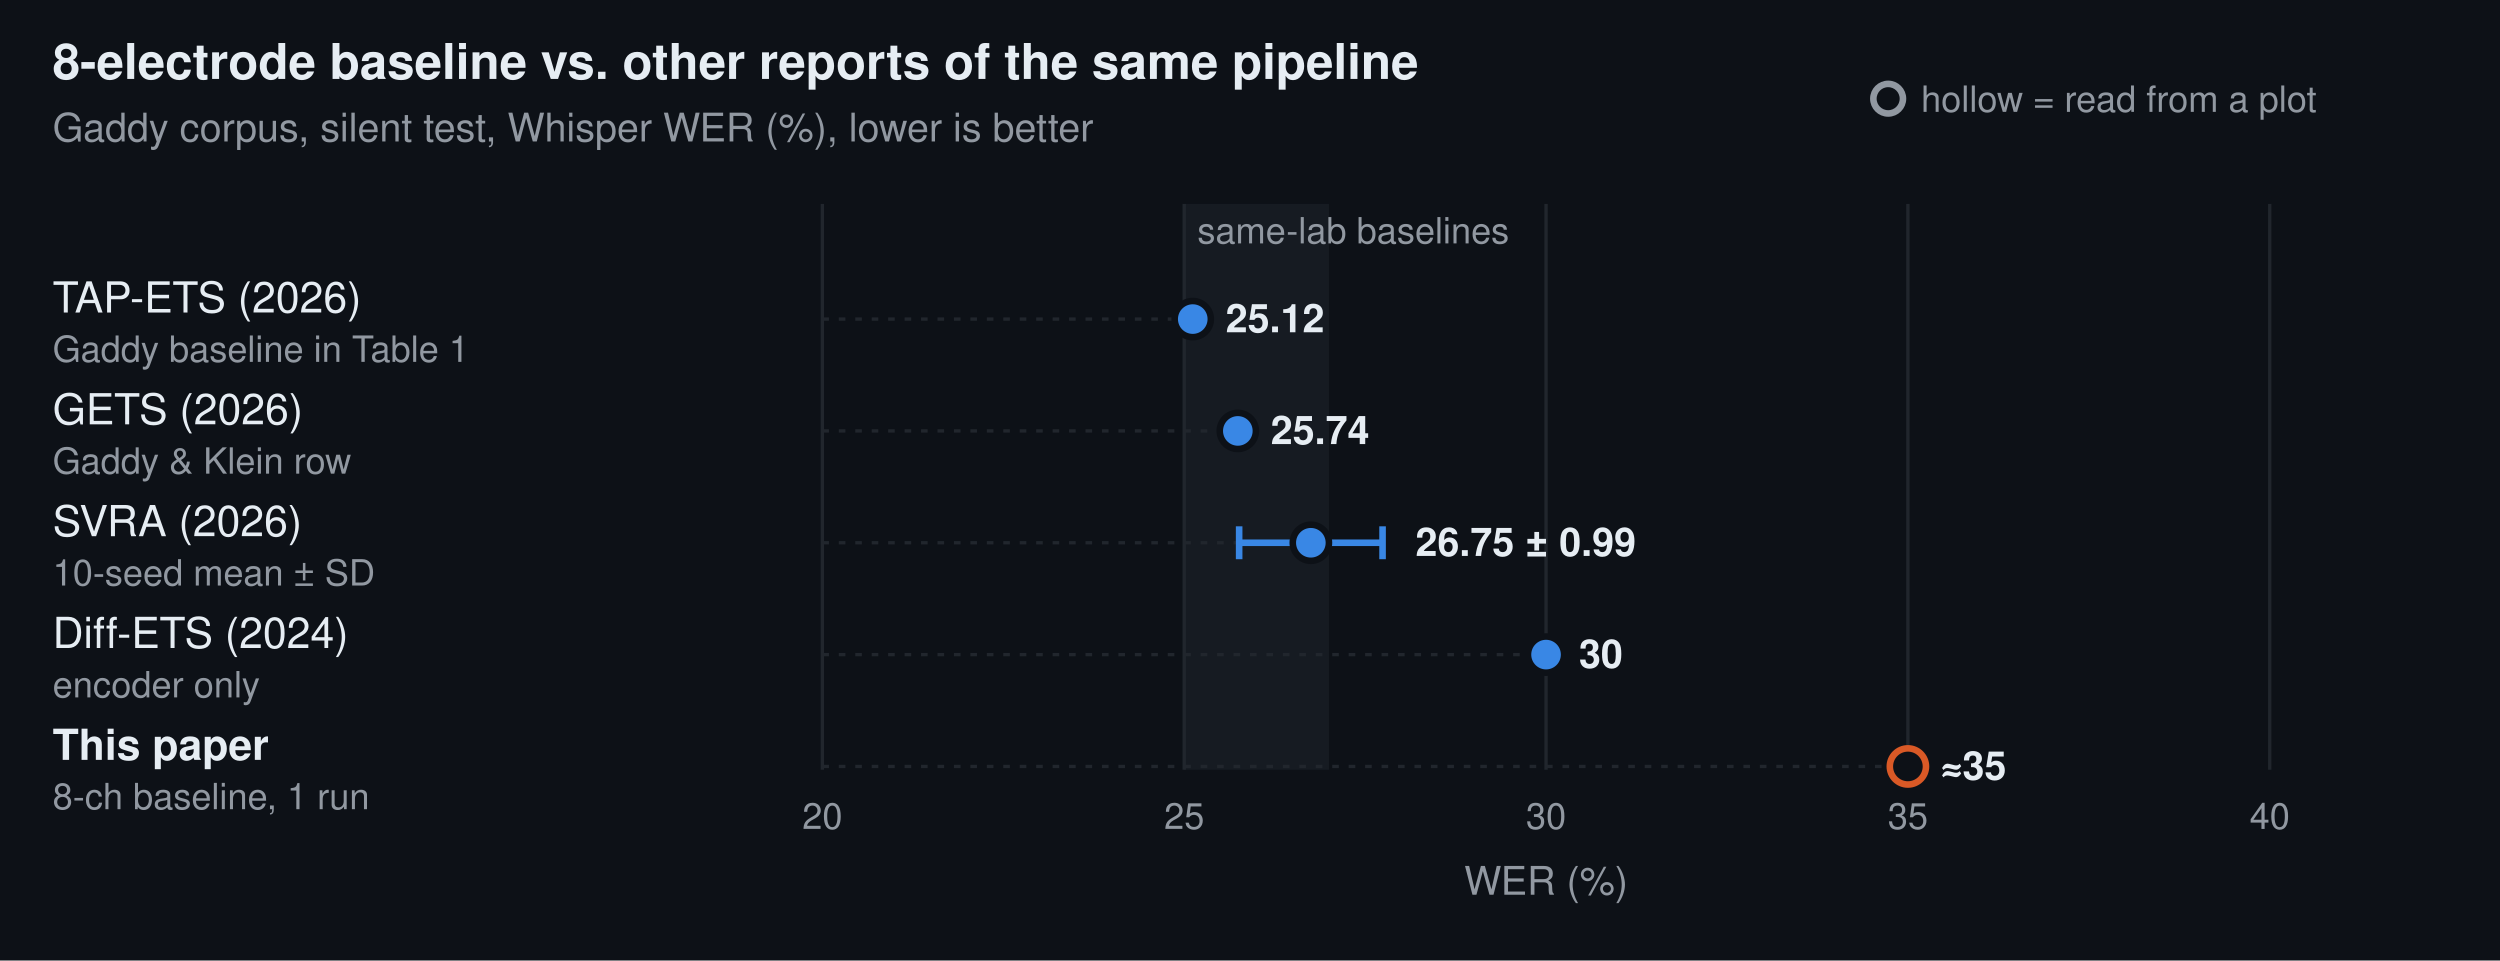
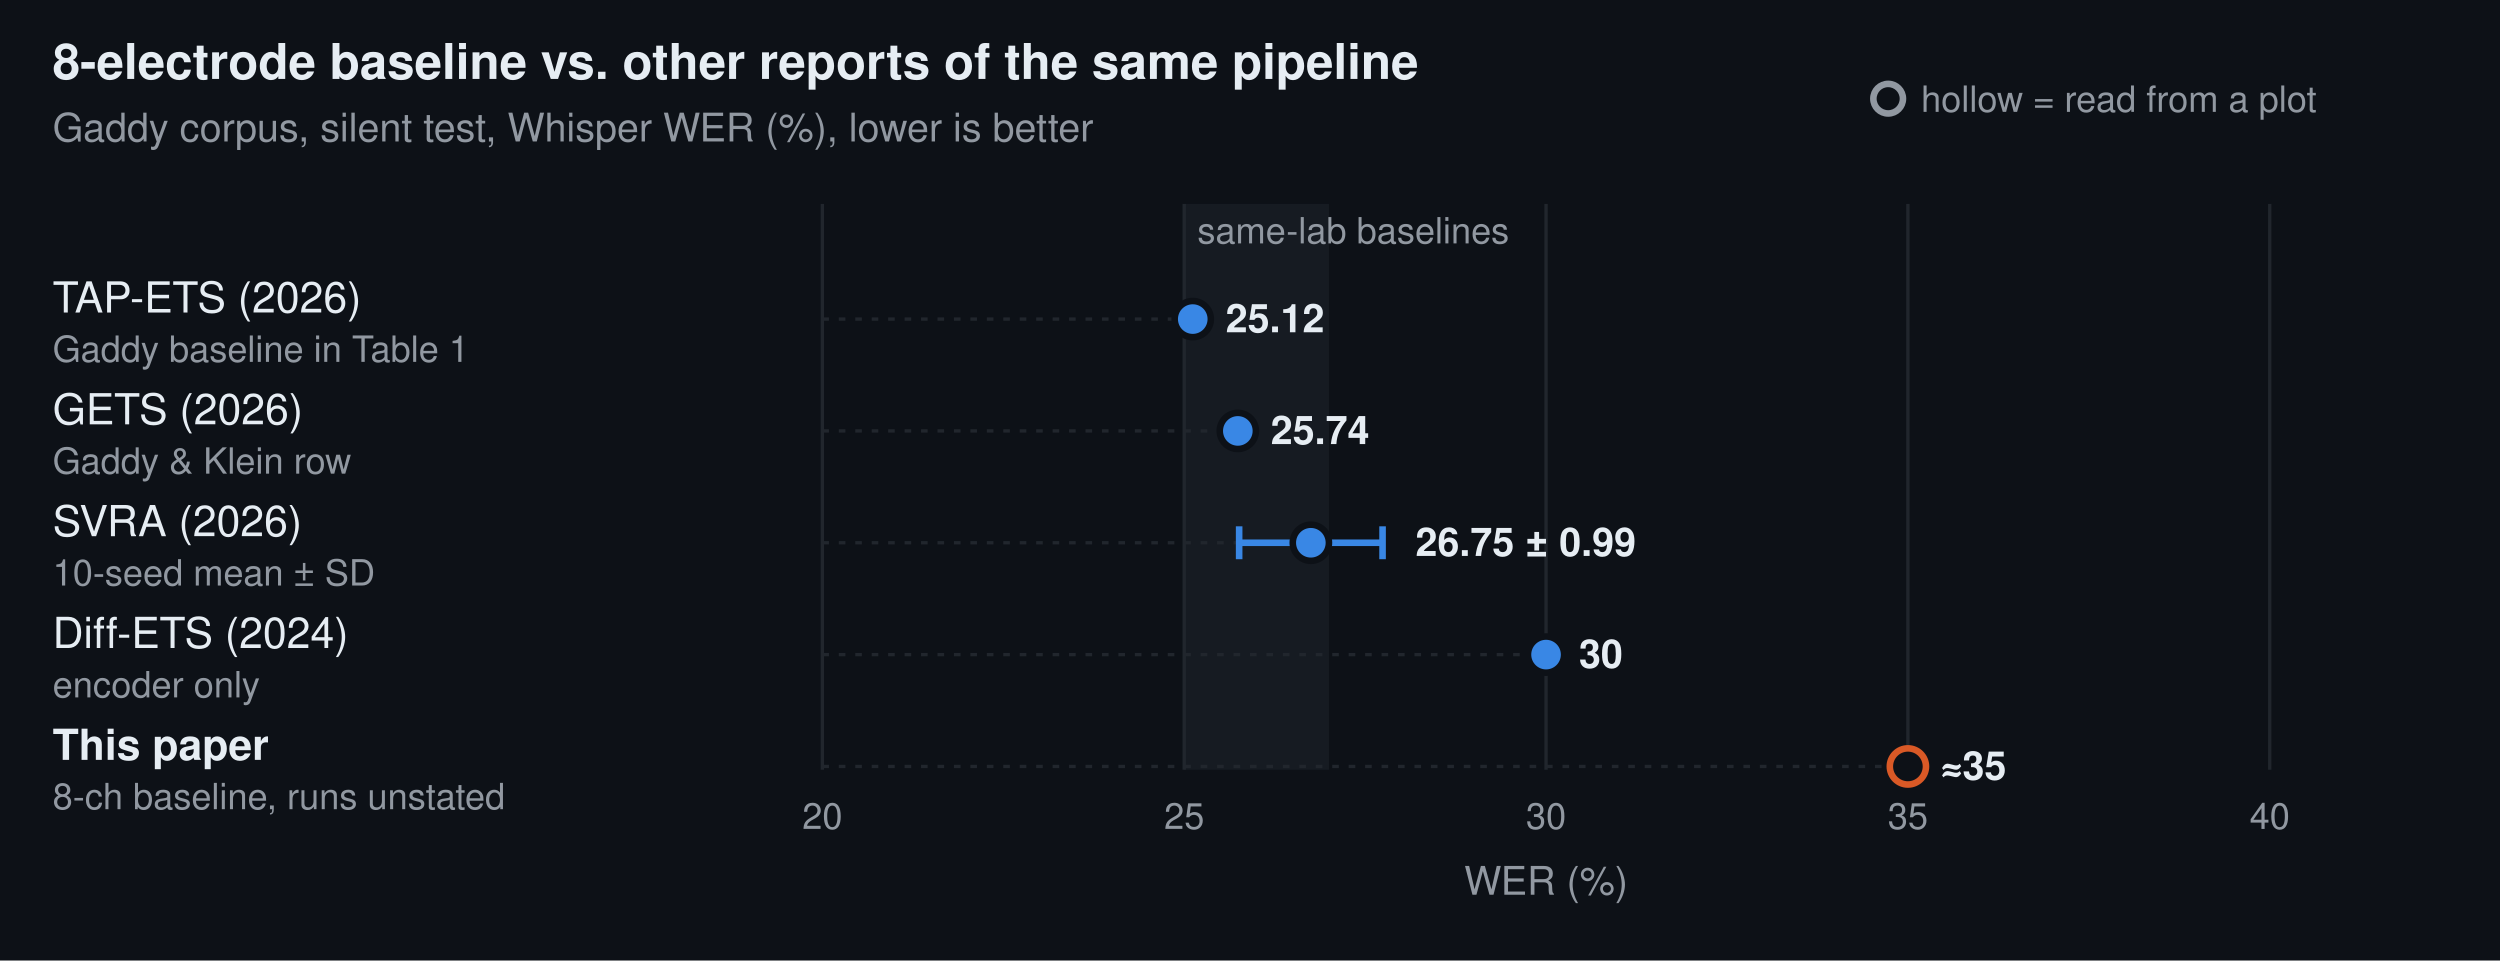
<svg xmlns="http://www.w3.org/2000/svg" width="760" height="292" viewBox="0 0 760 292" font-family="-apple-system, BlinkMacSystemFont, 'Segoe UI', Helvetica, Arial, sans-serif" role="img" aria-label="8-electrode baseline vs. other reports of the same pipeline">
  <rect width="760" height="292" fill="#0d1117" />
  <text x="16.0" y="24.0" font-size="15" fill="#e6edf3" text-anchor="start" font-weight="600">8-electrode baseline vs. other reports of the same pipeline</text>
  <text x="16.0" y="43.0" font-size="12" fill="#9198a1" text-anchor="start">Gaddy corpus, silent test, Whisper WER (%), lower is better</text>
  <rect x="360.0" y="62" width="44.0" height="172" fill="#161b22" />
  <line x1="250.0" y1="62.0" x2="250.0" y2="234.0" stroke="#21262d" stroke-width="1" />
  <text x="250.0" y="252.0" font-size="11" fill="#9198a1" text-anchor="middle">20</text>
  <line x1="360.0" y1="62.0" x2="360.0" y2="234.0" stroke="#21262d" stroke-width="1" />
  <text x="360.0" y="252.0" font-size="11" fill="#9198a1" text-anchor="middle">25</text>
  <line x1="470.0" y1="62.0" x2="470.0" y2="234.0" stroke="#21262d" stroke-width="1" />
  <text x="470.0" y="252.0" font-size="11" fill="#9198a1" text-anchor="middle">30</text>
  <line x1="580.0" y1="62.0" x2="580.0" y2="234.0" stroke="#21262d" stroke-width="1" />
  <text x="580.0" y="252.0" font-size="11" fill="#9198a1" text-anchor="middle">35</text>
  <line x1="690.0" y1="62.0" x2="690.0" y2="234.0" stroke="#21262d" stroke-width="1" />
  <text x="690.0" y="252.0" font-size="11" fill="#9198a1" text-anchor="middle">40</text>
  <text x="470.0" y="272.0" font-size="12" fill="#9198a1" text-anchor="middle">WER (%)</text>
  <text x="364.0" y="74.0" font-size="11" fill="#9198a1" text-anchor="start">same-lab baselines</text>
  <text x="16.0" y="95.0" font-size="13" fill="#e6edf3" text-anchor="start">TAP-ETS (2026)</text>
  <text x="16.0" y="110.0" font-size="11" fill="#9198a1" text-anchor="start">Gaddy baseline in Table 1</text>
  <line x1="250.0" y1="97.0" x2="362.6" y2="97.0" stroke="#21262d" stroke-width="1" stroke-dasharray="2 3" />
  <circle cx="362.6" cy="97.0" r="5.5" fill="#3987e5" stroke="#0d1117" stroke-width="2" />
  <text x="372.6" y="101.0" font-size="12" fill="#e6edf3" text-anchor="start" font-weight="600">25.12</text>
  <text x="16.0" y="129.0" font-size="13" fill="#e6edf3" text-anchor="start">GETS (2026)</text>
  <text x="16.0" y="144.0" font-size="11" fill="#9198a1" text-anchor="start">Gaddy &amp; Klein row</text>
  <line x1="250.0" y1="131.0" x2="376.3" y2="131.0" stroke="#21262d" stroke-width="1" stroke-dasharray="2 3" />
  <circle cx="376.3" cy="131.0" r="5.5" fill="#3987e5" stroke="#0d1117" stroke-width="2" />
  <text x="386.3" y="135.0" font-size="12" fill="#e6edf3" text-anchor="start" font-weight="600">25.74</text>
  <text x="16.0" y="163.0" font-size="13" fill="#e6edf3" text-anchor="start">SVRA (2026)</text>
  <text x="16.0" y="178.0" font-size="11" fill="#9198a1" text-anchor="start">10-seed mean ± SD</text>
  <line x1="250.0" y1="165.0" x2="398.5" y2="165.0" stroke="#21262d" stroke-width="1" stroke-dasharray="2 3" />
  <line x1="376.7" y1="165.0" x2="420.3" y2="165.0" stroke="#3987e5" stroke-width="2" />
  <line x1="376.7" y1="160.0" x2="376.7" y2="170.0" stroke="#3987e5" stroke-width="2" />
  <line x1="420.3" y1="160.0" x2="420.3" y2="170.0" stroke="#3987e5" stroke-width="2" />
  <circle cx="398.5" cy="165.0" r="5.5" fill="#3987e5" stroke="#0d1117" stroke-width="2" />
  <text x="430.3" y="169.0" font-size="12" fill="#e6edf3" text-anchor="start" font-weight="600">26.75 ± 0.99</text>
  <text x="16.0" y="197.0" font-size="13" fill="#e6edf3" text-anchor="start">Diff-ETS (2024)</text>
  <text x="16.0" y="212.0" font-size="11" fill="#9198a1" text-anchor="start">encoder only</text>
  <line x1="250.0" y1="199.0" x2="470.0" y2="199.0" stroke="#21262d" stroke-width="1" stroke-dasharray="2 3" />
  <circle cx="470.0" cy="199.0" r="5.5" fill="#3987e5" stroke="#0d1117" stroke-width="2" />
  <text x="480.0" y="203.0" font-size="12" fill="#e6edf3" text-anchor="start" font-weight="600">30</text>
  <text x="16.0" y="231.0" font-size="13" fill="#e6edf3" text-anchor="start" font-weight="600">This paper</text>
-   <text x="16.0" y="246.0" font-size="11" fill="#9198a1" text-anchor="start">8-ch baseline, 1 run</text>
+   <text x="16.0" y="246.0" font-size="11" fill="#9198a1" text-anchor="start">8-ch baseline, runs unstated</text>
  <line x1="250.0" y1="233.0" x2="580.0" y2="233.0" stroke="#21262d" stroke-width="1" stroke-dasharray="2 3" />
  <circle cx="580.0" cy="233.0" r="5.5" fill="#0d1117" stroke="#d95926" stroke-width="2" />
  <text x="590.0" y="237.0" font-size="12" fill="#e6edf3" text-anchor="start" font-weight="600">≈35</text>
  <circle cx="574.0" cy="30.0" r="4.5" fill="#0d1117" stroke="#9198a1" stroke-width="2" />
  <text x="584.0" y="34.0" font-size="11" fill="#9198a1" text-anchor="start">hollow = read from a plot</text>
</svg>
